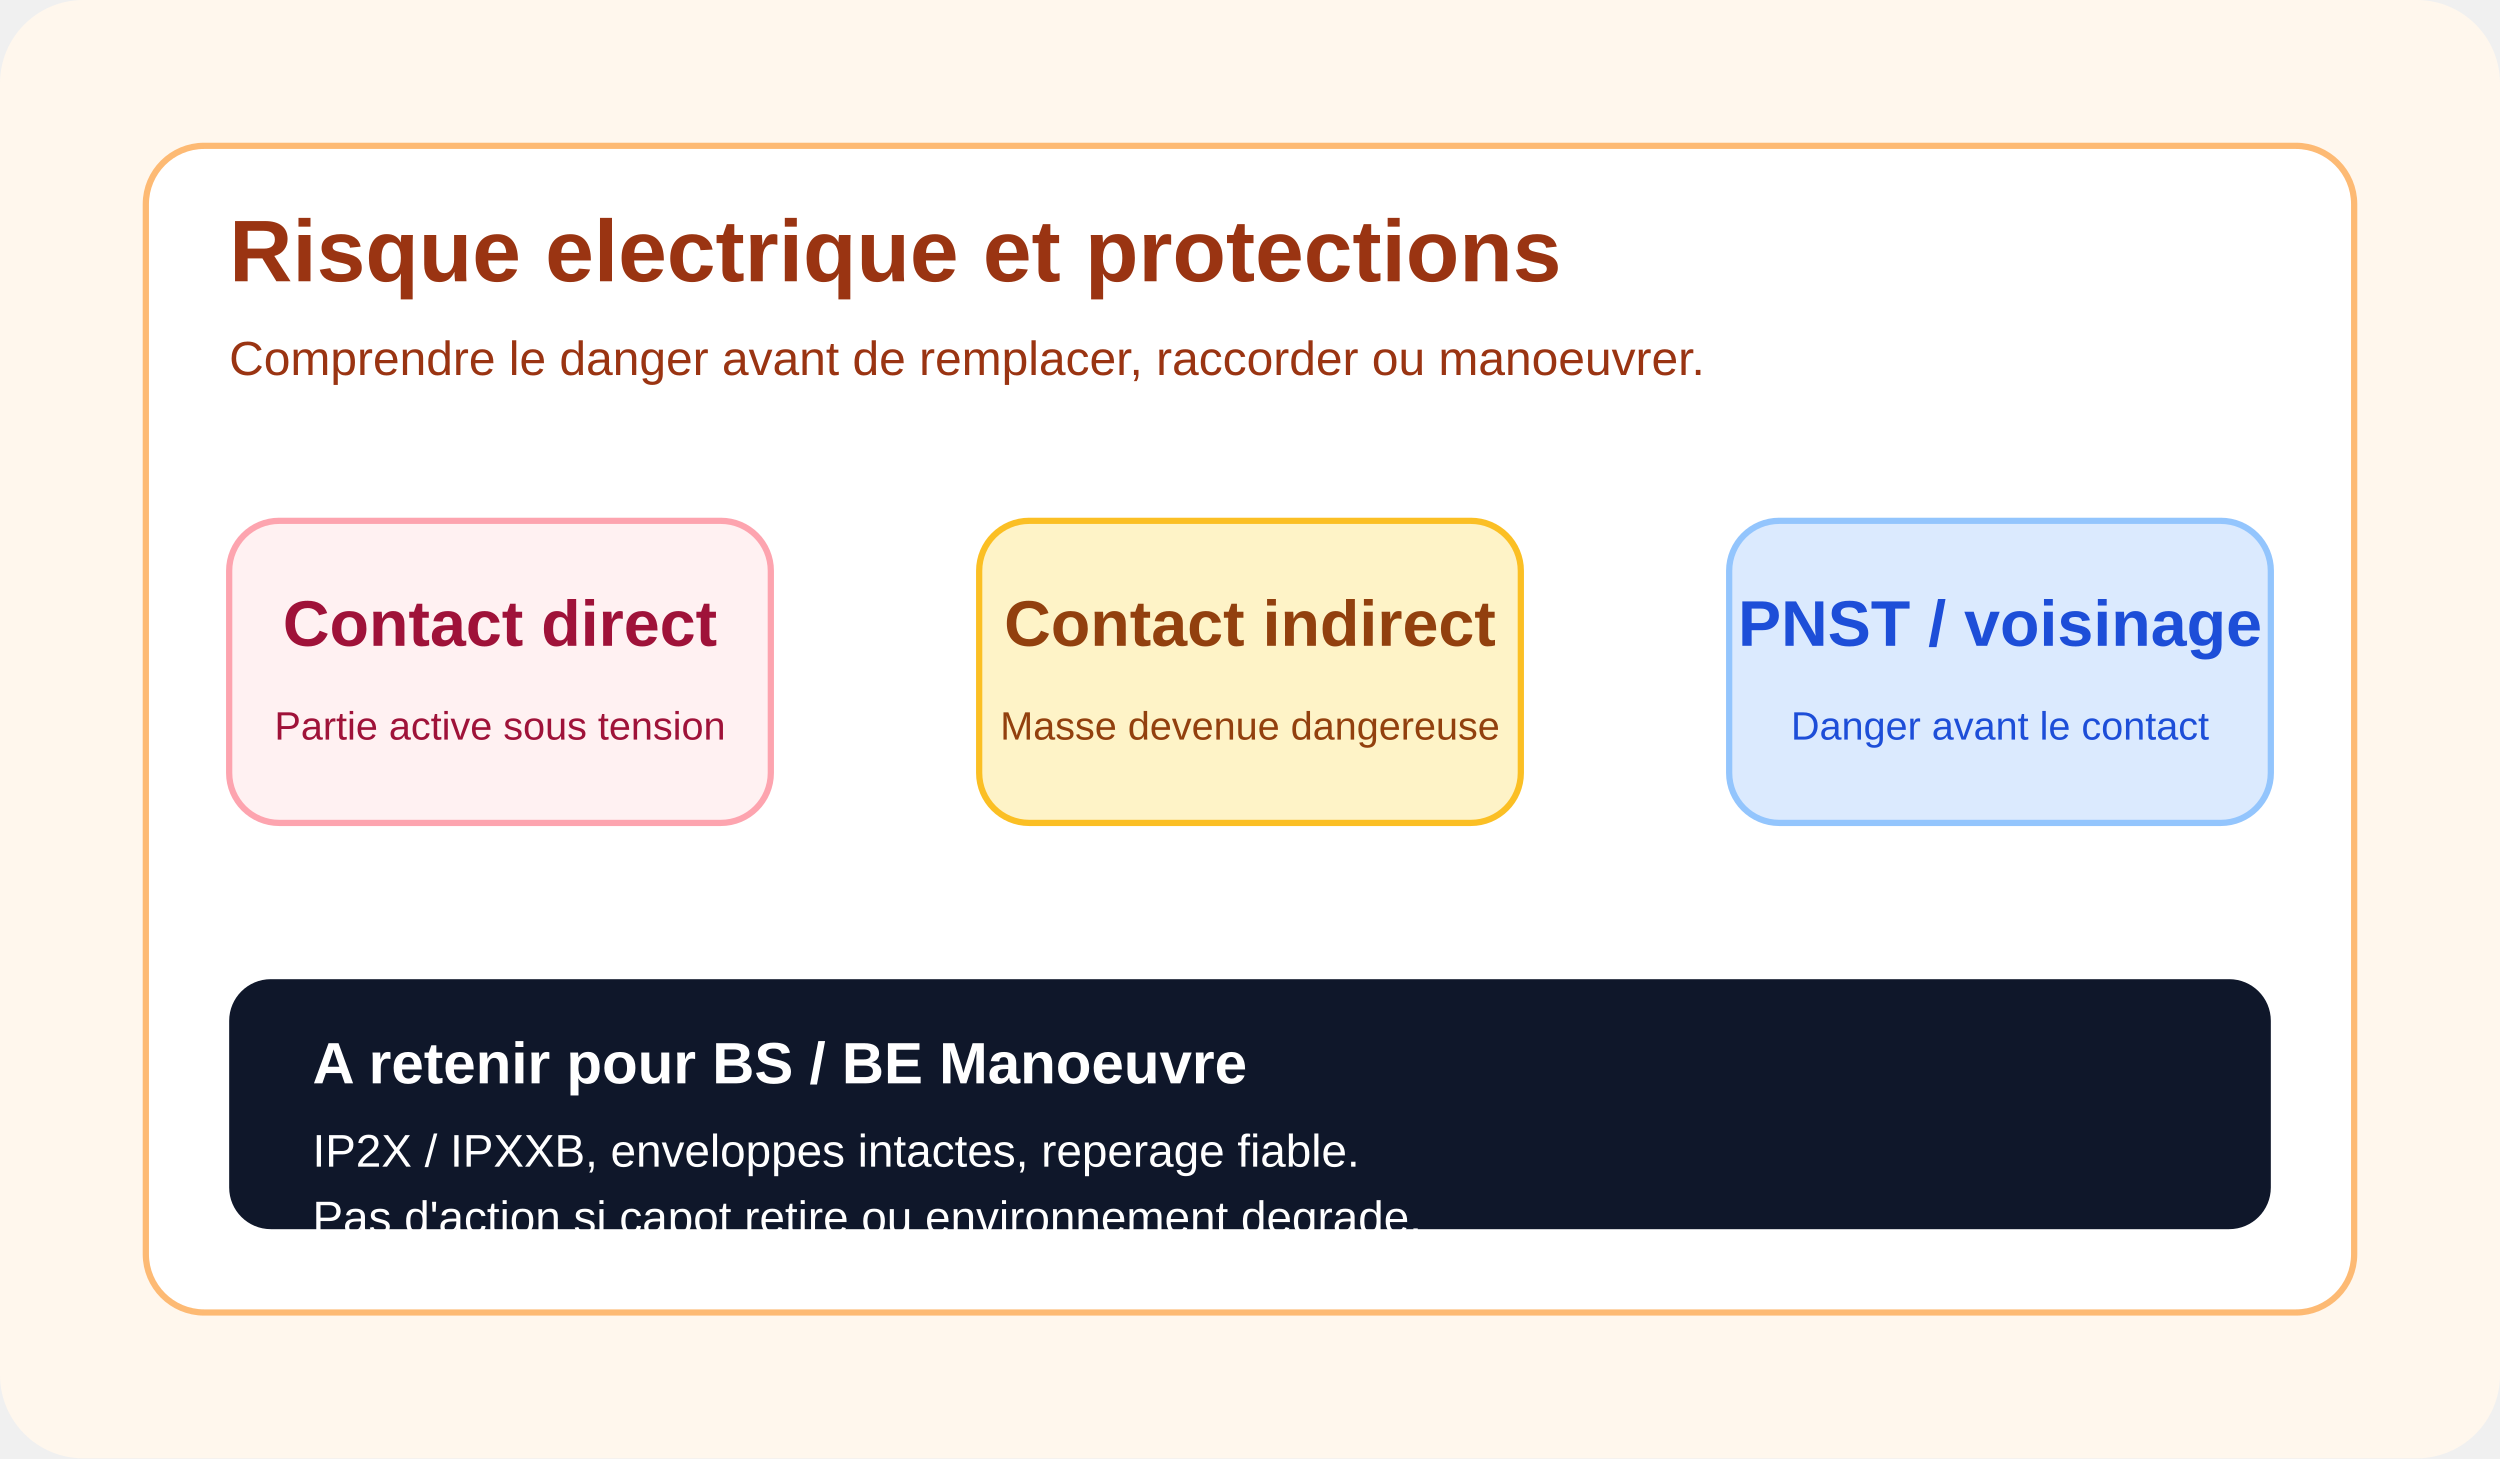
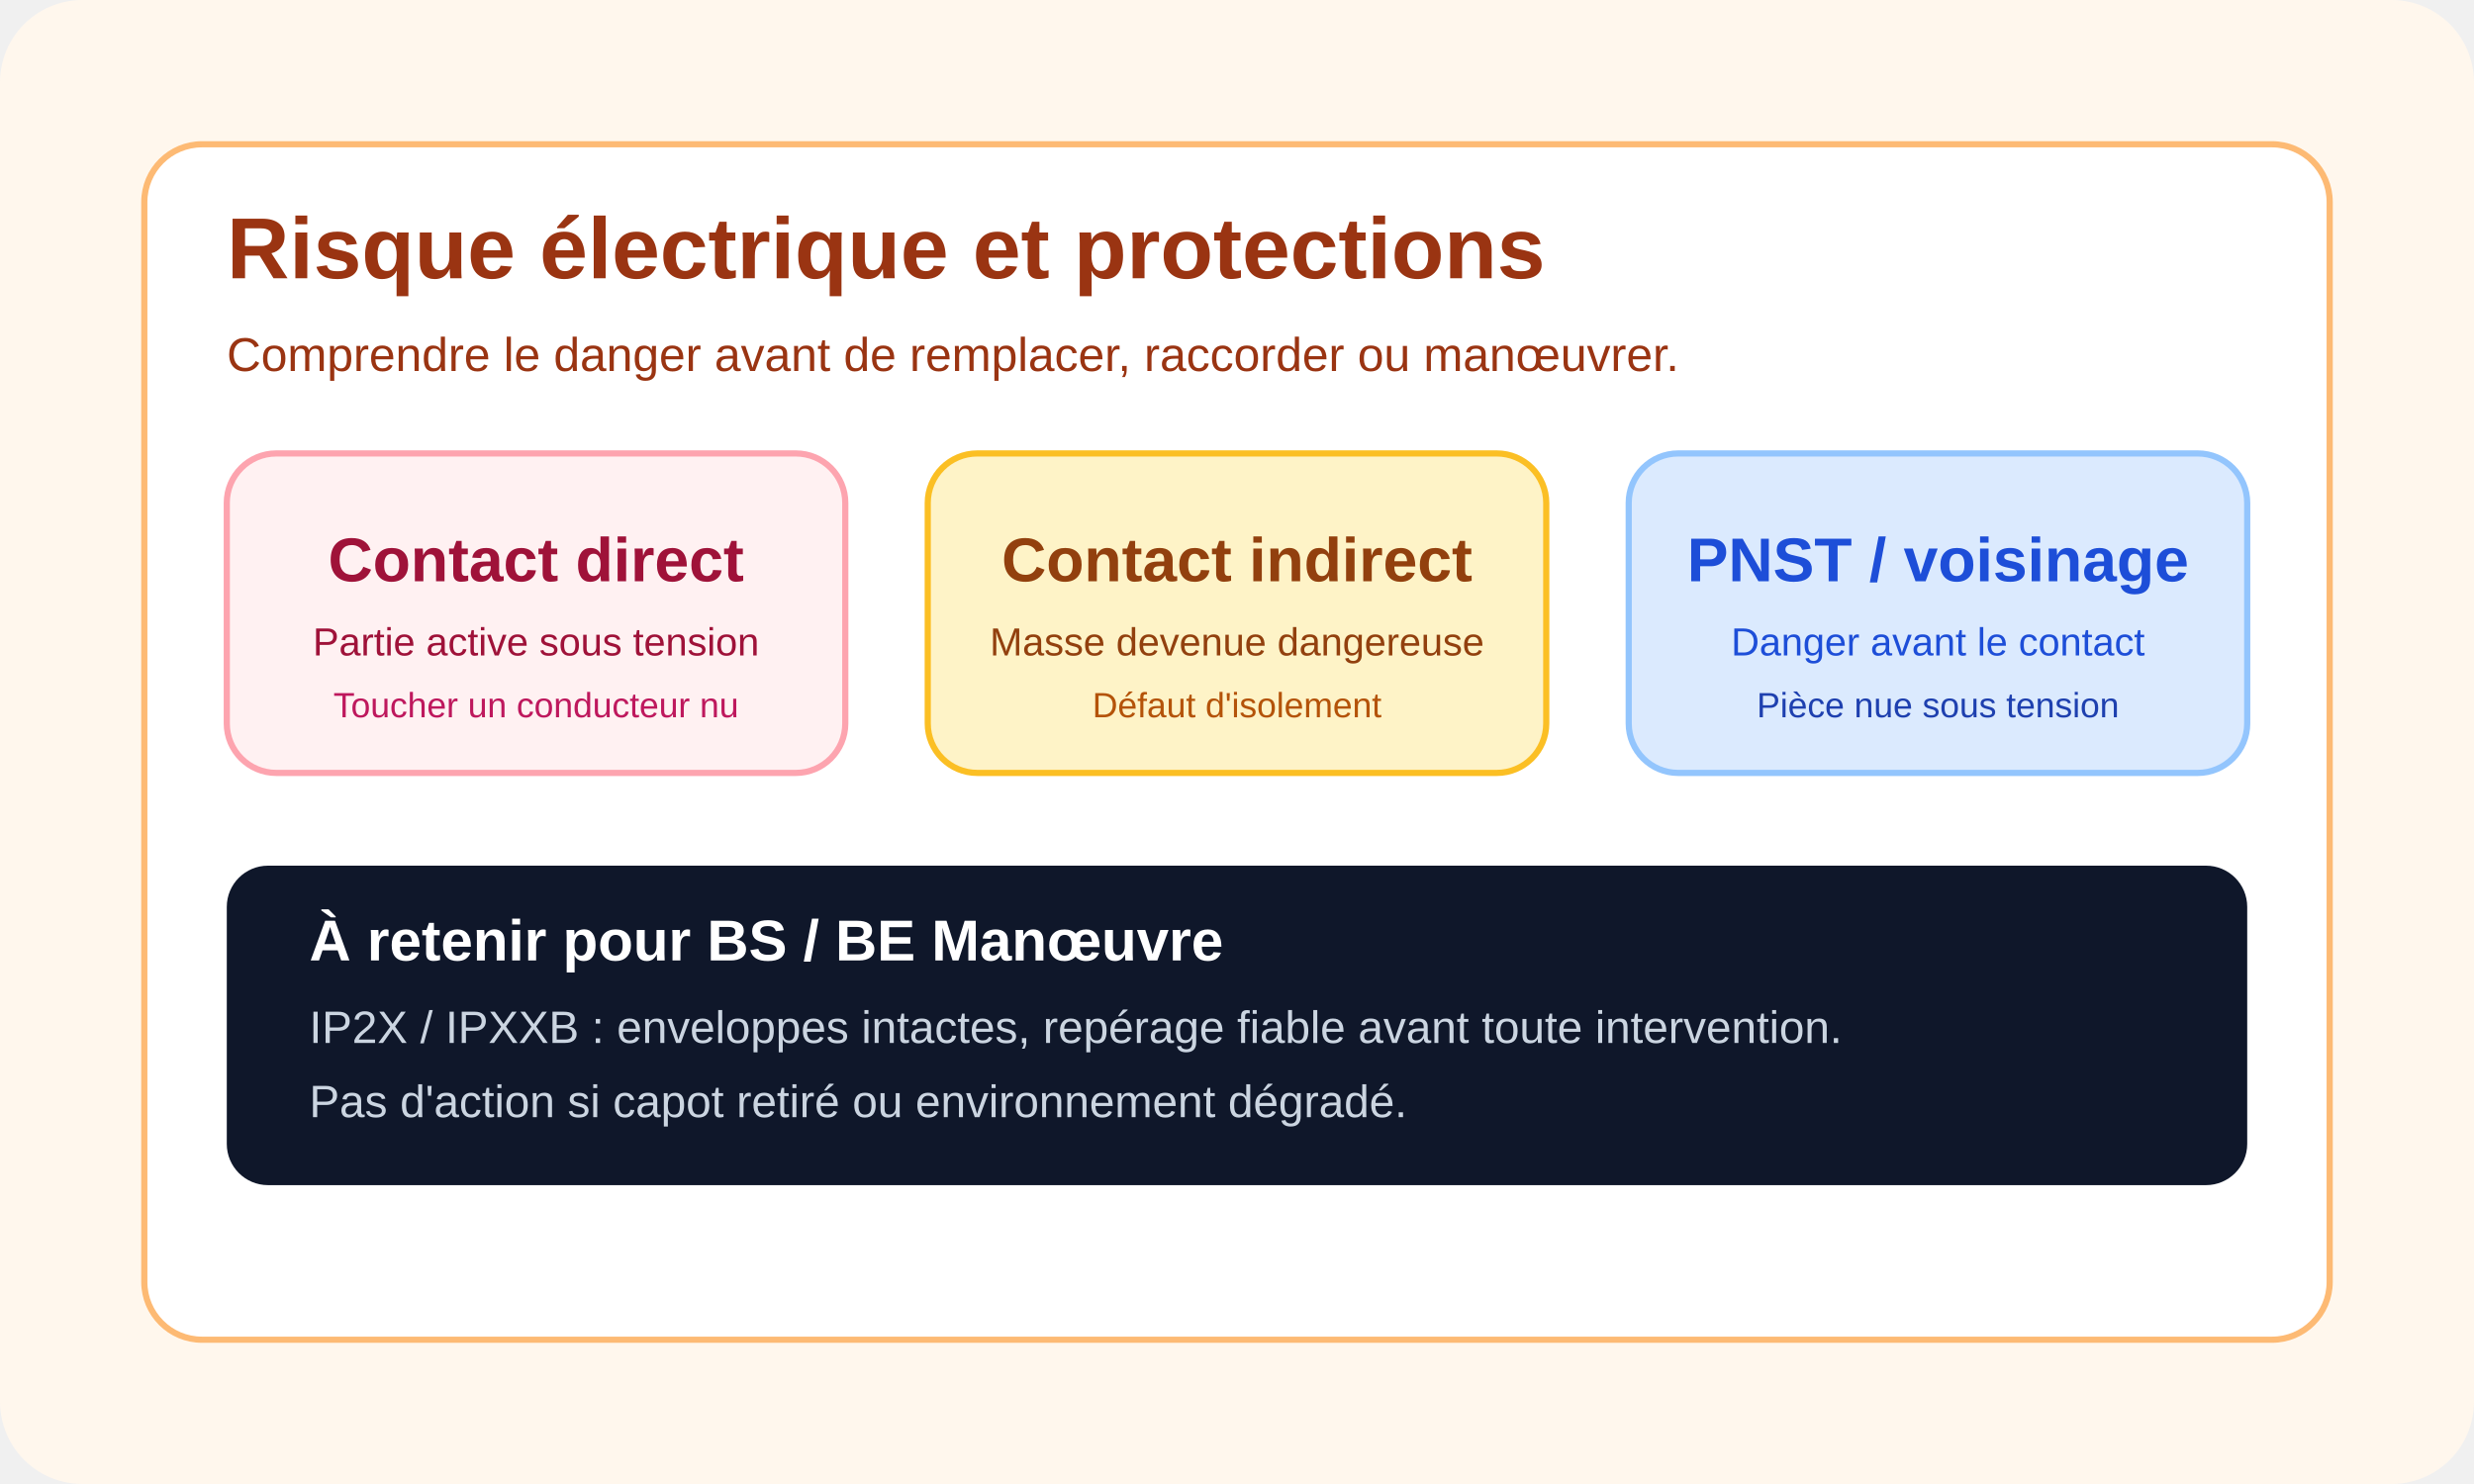
- <svg xmlns="http://www.w3.org/2000/svg" width="1200" height="700" viewBox="0 0 1200 700" fill="none">
-   <rect width="1200" height="700" rx="40" fill="#FFF7ED" />
-   <rect x="70" y="70" width="1060" height="560" rx="28" fill="white" stroke="#FDBA74" stroke-width="3" />
+ <svg xmlns="http://www.w3.org/2000/svg" width="1200" height="720" viewBox="0 0 1200 720" fill="none">
+   <rect width="1200" height="720" rx="40" fill="#FFF7ED" />
+   <rect x="70" y="70" width="1060" height="580" rx="28" fill="white" stroke="#FDBA74" stroke-width="3" />
  <text x="110" y="135" font-family="Arial, sans-serif" font-size="42" font-weight="700" fill="#9A3412">
-     Risque electrique et protections
+     Risque électrique et protections
  </text>
  <text x="110" y="180" font-family="Arial, sans-serif" font-size="23" fill="#9A3412">
-     Comprendre le danger avant de remplacer, raccorder ou manoeuvrer.
+     Comprendre le danger avant de remplacer, raccorder ou manœuvrer.
  </text>
-   <rect x="110" y="250" width="260" height="145" rx="24" fill="#FFF1F2" stroke="#FDA4AF" stroke-width="3" />
-   <text x="240" y="310" text-anchor="middle" font-family="Arial, sans-serif" font-size="31" font-weight="700" fill="#9F1239">
+   <rect x="110" y="220" width="300" height="155" rx="24" fill="#FFF1F2" stroke="#FDA4AF" stroke-width="3" />
+   <text x="260" y="282" text-anchor="middle" font-family="Arial, sans-serif" font-size="30" font-weight="700" fill="#9F1239">
    Contact direct
  </text>
-   <text x="240" y="355" text-anchor="middle" font-family="Arial, sans-serif" font-size="19" fill="#9F1239">
+   <text x="260" y="318" text-anchor="middle" font-family="Arial, sans-serif" font-size="19" fill="#9F1239">
    Partie active sous tension
  </text>
-   <rect x="470" y="250" width="260" height="145" rx="24" fill="#FEF3C7" stroke="#FBBF24" stroke-width="3" />
-   <text x="600" y="310" text-anchor="middle" font-family="Arial, sans-serif" font-size="31" font-weight="700" fill="#92400E">
+   <text x="260" y="348" text-anchor="middle" font-family="Arial, sans-serif" font-size="17" fill="#BE185D">
+     Toucher un conducteur nu
+   </text>
+   <rect x="450" y="220" width="300" height="155" rx="24" fill="#FEF3C7" stroke="#FBBF24" stroke-width="3" />
+   <text x="600" y="282" text-anchor="middle" font-family="Arial, sans-serif" font-size="30" font-weight="700" fill="#92400E">
    Contact indirect
  </text>
-   <text x="600" y="355" text-anchor="middle" font-family="Arial, sans-serif" font-size="19" fill="#92400E">
+   <text x="600" y="318" text-anchor="middle" font-family="Arial, sans-serif" font-size="19" fill="#92400E">
    Masse devenue dangereuse
  </text>
-   <rect x="830" y="250" width="260" height="145" rx="24" fill="#DBEAFE" stroke="#93C5FD" stroke-width="3" />
-   <text x="960" y="310" text-anchor="middle" font-family="Arial, sans-serif" font-size="31" font-weight="700" fill="#1D4ED8">
+   <text x="600" y="348" text-anchor="middle" font-family="Arial, sans-serif" font-size="17" fill="#B45309">
+     Défaut d'isolement
+   </text>
+   <rect x="790" y="220" width="300" height="155" rx="24" fill="#DBEAFE" stroke="#93C5FD" stroke-width="3" />
+   <text x="940" y="282" text-anchor="middle" font-family="Arial, sans-serif" font-size="30" font-weight="700" fill="#1D4ED8">
    PNST / voisinage
  </text>
-   <text x="960" y="355" text-anchor="middle" font-family="Arial, sans-serif" font-size="19" fill="#1D4ED8">
+   <text x="940" y="318" text-anchor="middle" font-family="Arial, sans-serif" font-size="19" fill="#1D4ED8">
    Danger avant le contact
  </text>
-   <rect x="110" y="470" width="980" height="120" rx="20" fill="#0F172A" />
-   <text x="150" y="520" font-family="Arial, sans-serif" font-size="28" font-weight="700" fill="white">
-     A retenir pour BS / BE Manoeuvre
+   <text x="940" y="348" text-anchor="middle" font-family="Arial, sans-serif" font-size="17" fill="#1E40AF">
+     Pièce nue sous tension
  </text>
-   <text x="150" y="560" font-family="Arial, sans-serif" font-size="22" fill="white">
-     IP2X / IPXXB, enveloppes intactes, reperage fiable.
+   <rect x="110" y="420" width="980" height="155" rx="20" fill="#0F172A" />
+   <text x="150" y="466" font-family="Arial, sans-serif" font-size="28" font-weight="700" fill="white">
+     À retenir pour BS / BE Manœuvre
  </text>
-   <text x="150" y="592" font-family="Arial, sans-serif" font-size="22" fill="white">
-     Pas d'action si capot retire ou environnement degrade.
+   <text x="150" y="506" font-family="Arial, sans-serif" font-size="22" fill="#CBD5E1">
+     IP2X / IPXXB : enveloppes intactes, repérage fiable avant toute intervention.
+   </text>
+   <text x="150" y="542" font-family="Arial, sans-serif" font-size="22" fill="#CBD5E1">
+     Pas d'action si capot retiré ou environnement dégradé.
  </text>
</svg>
